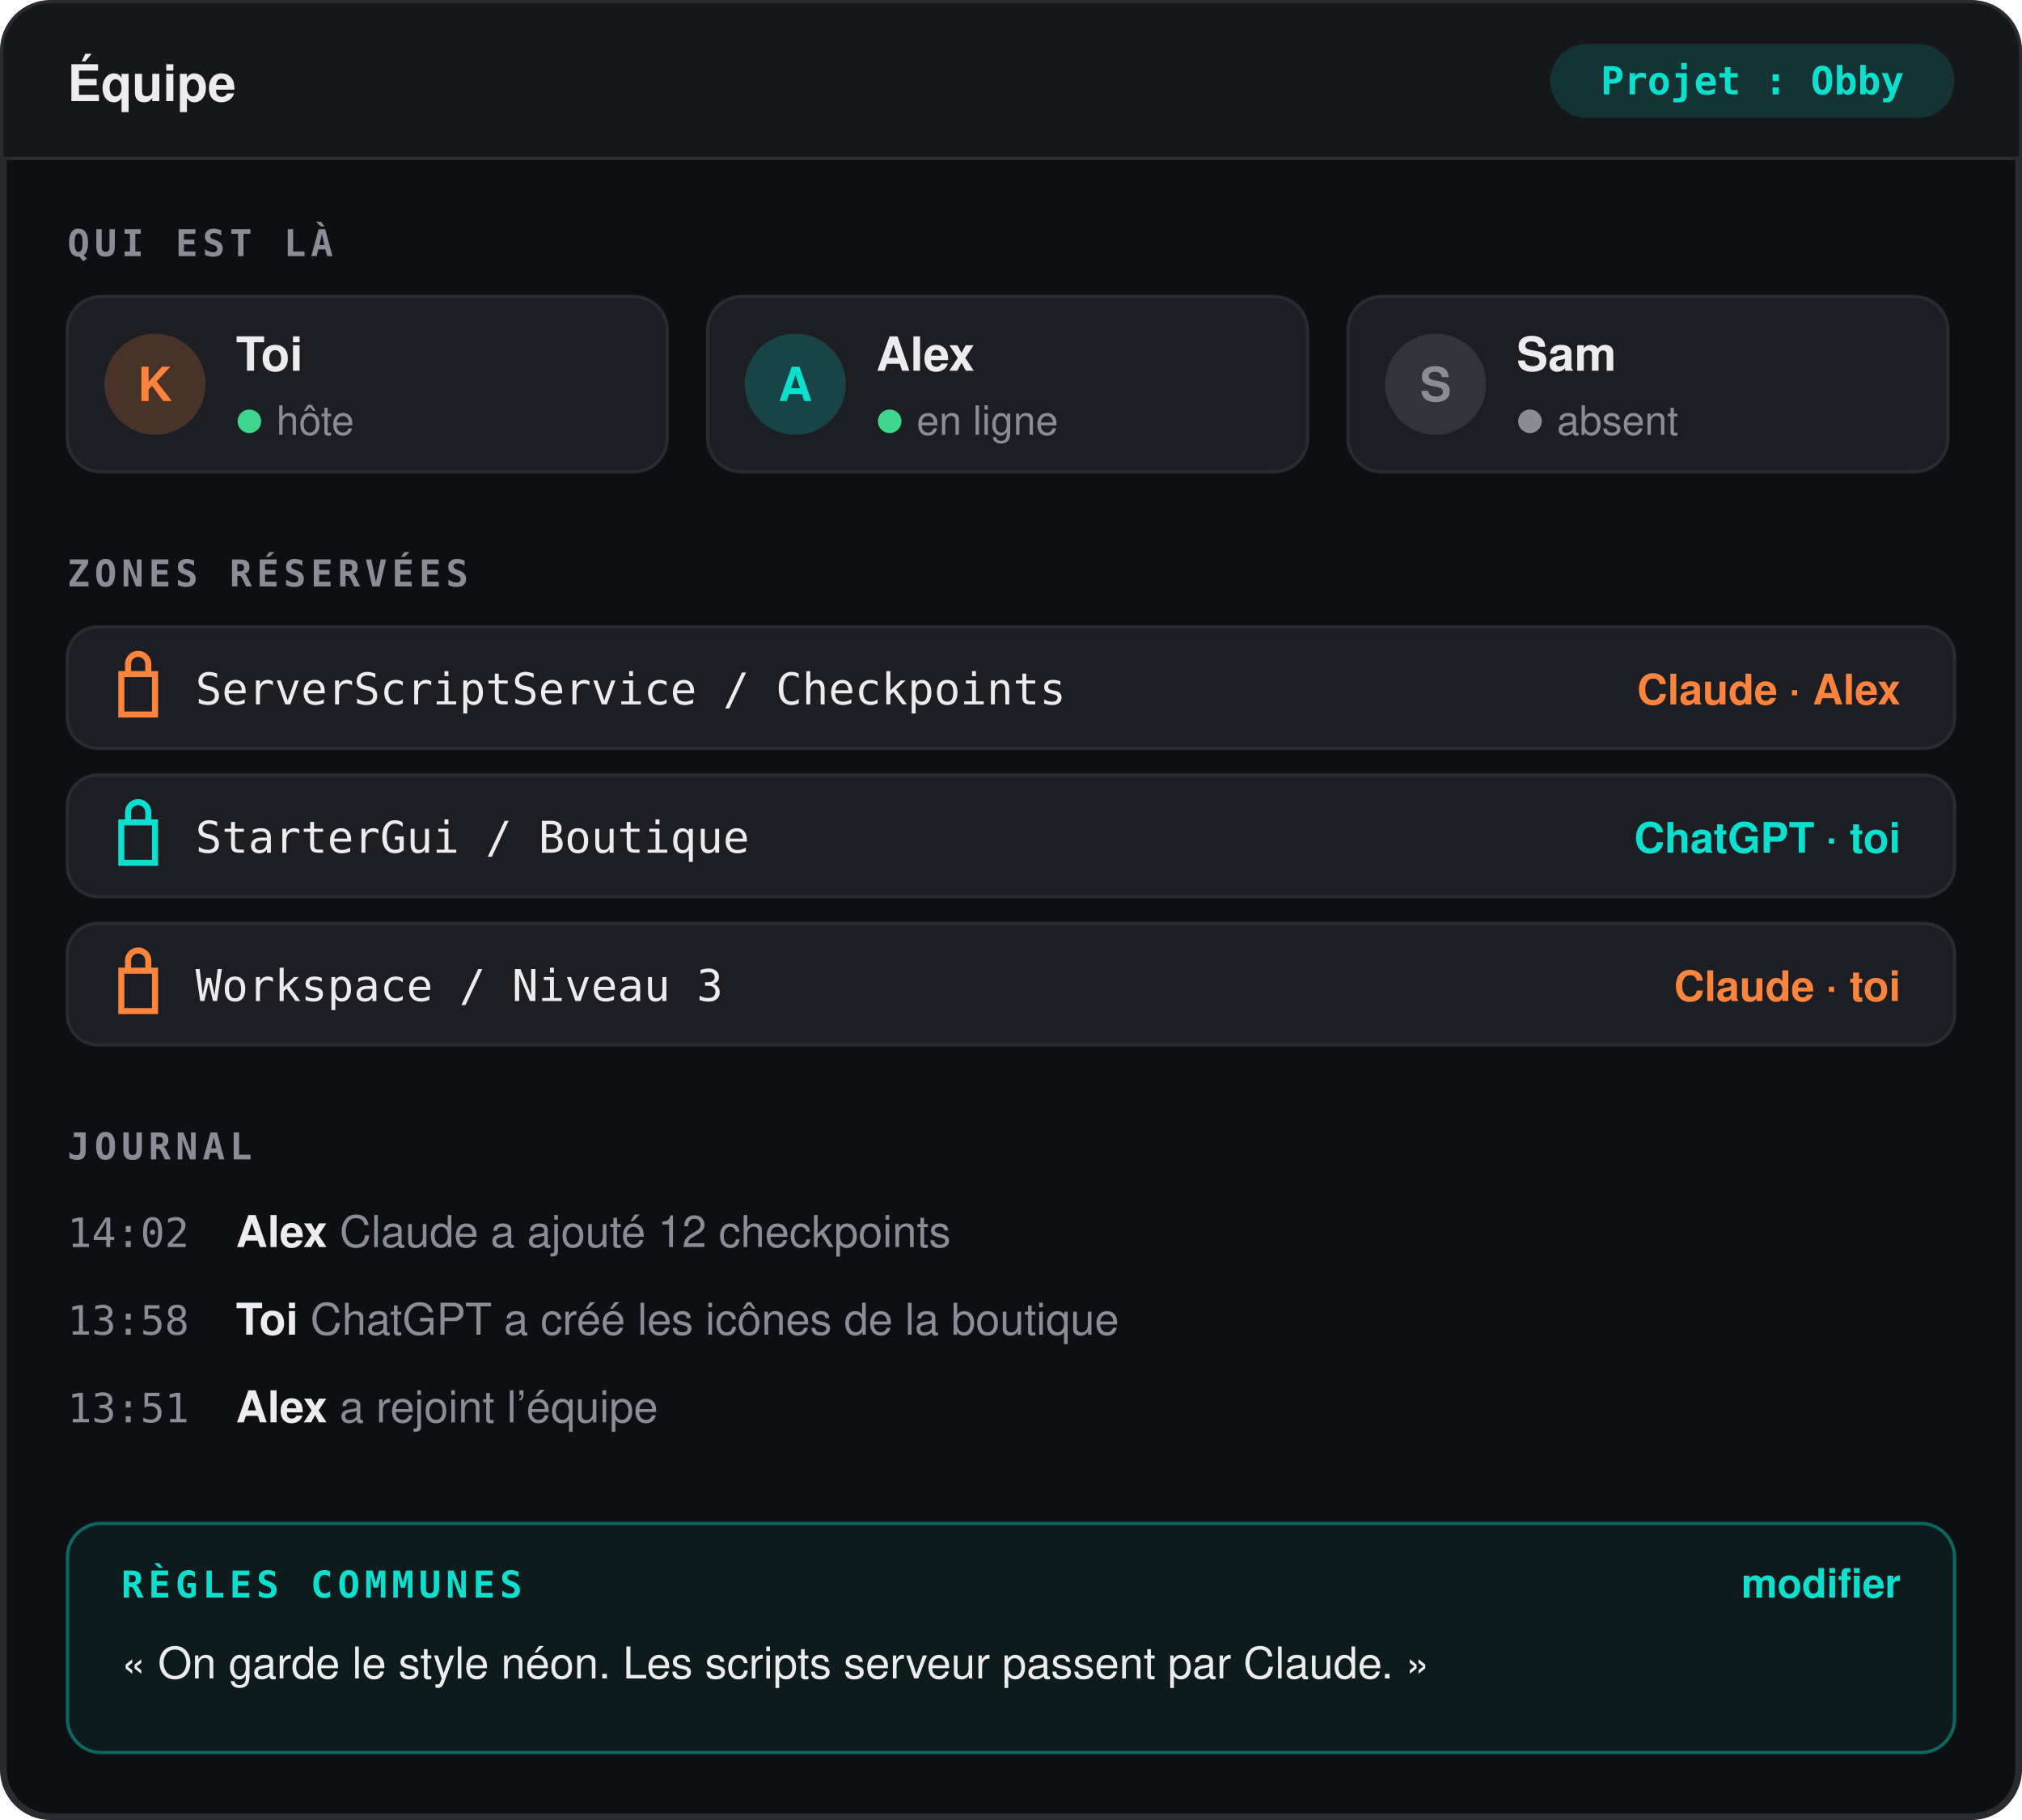
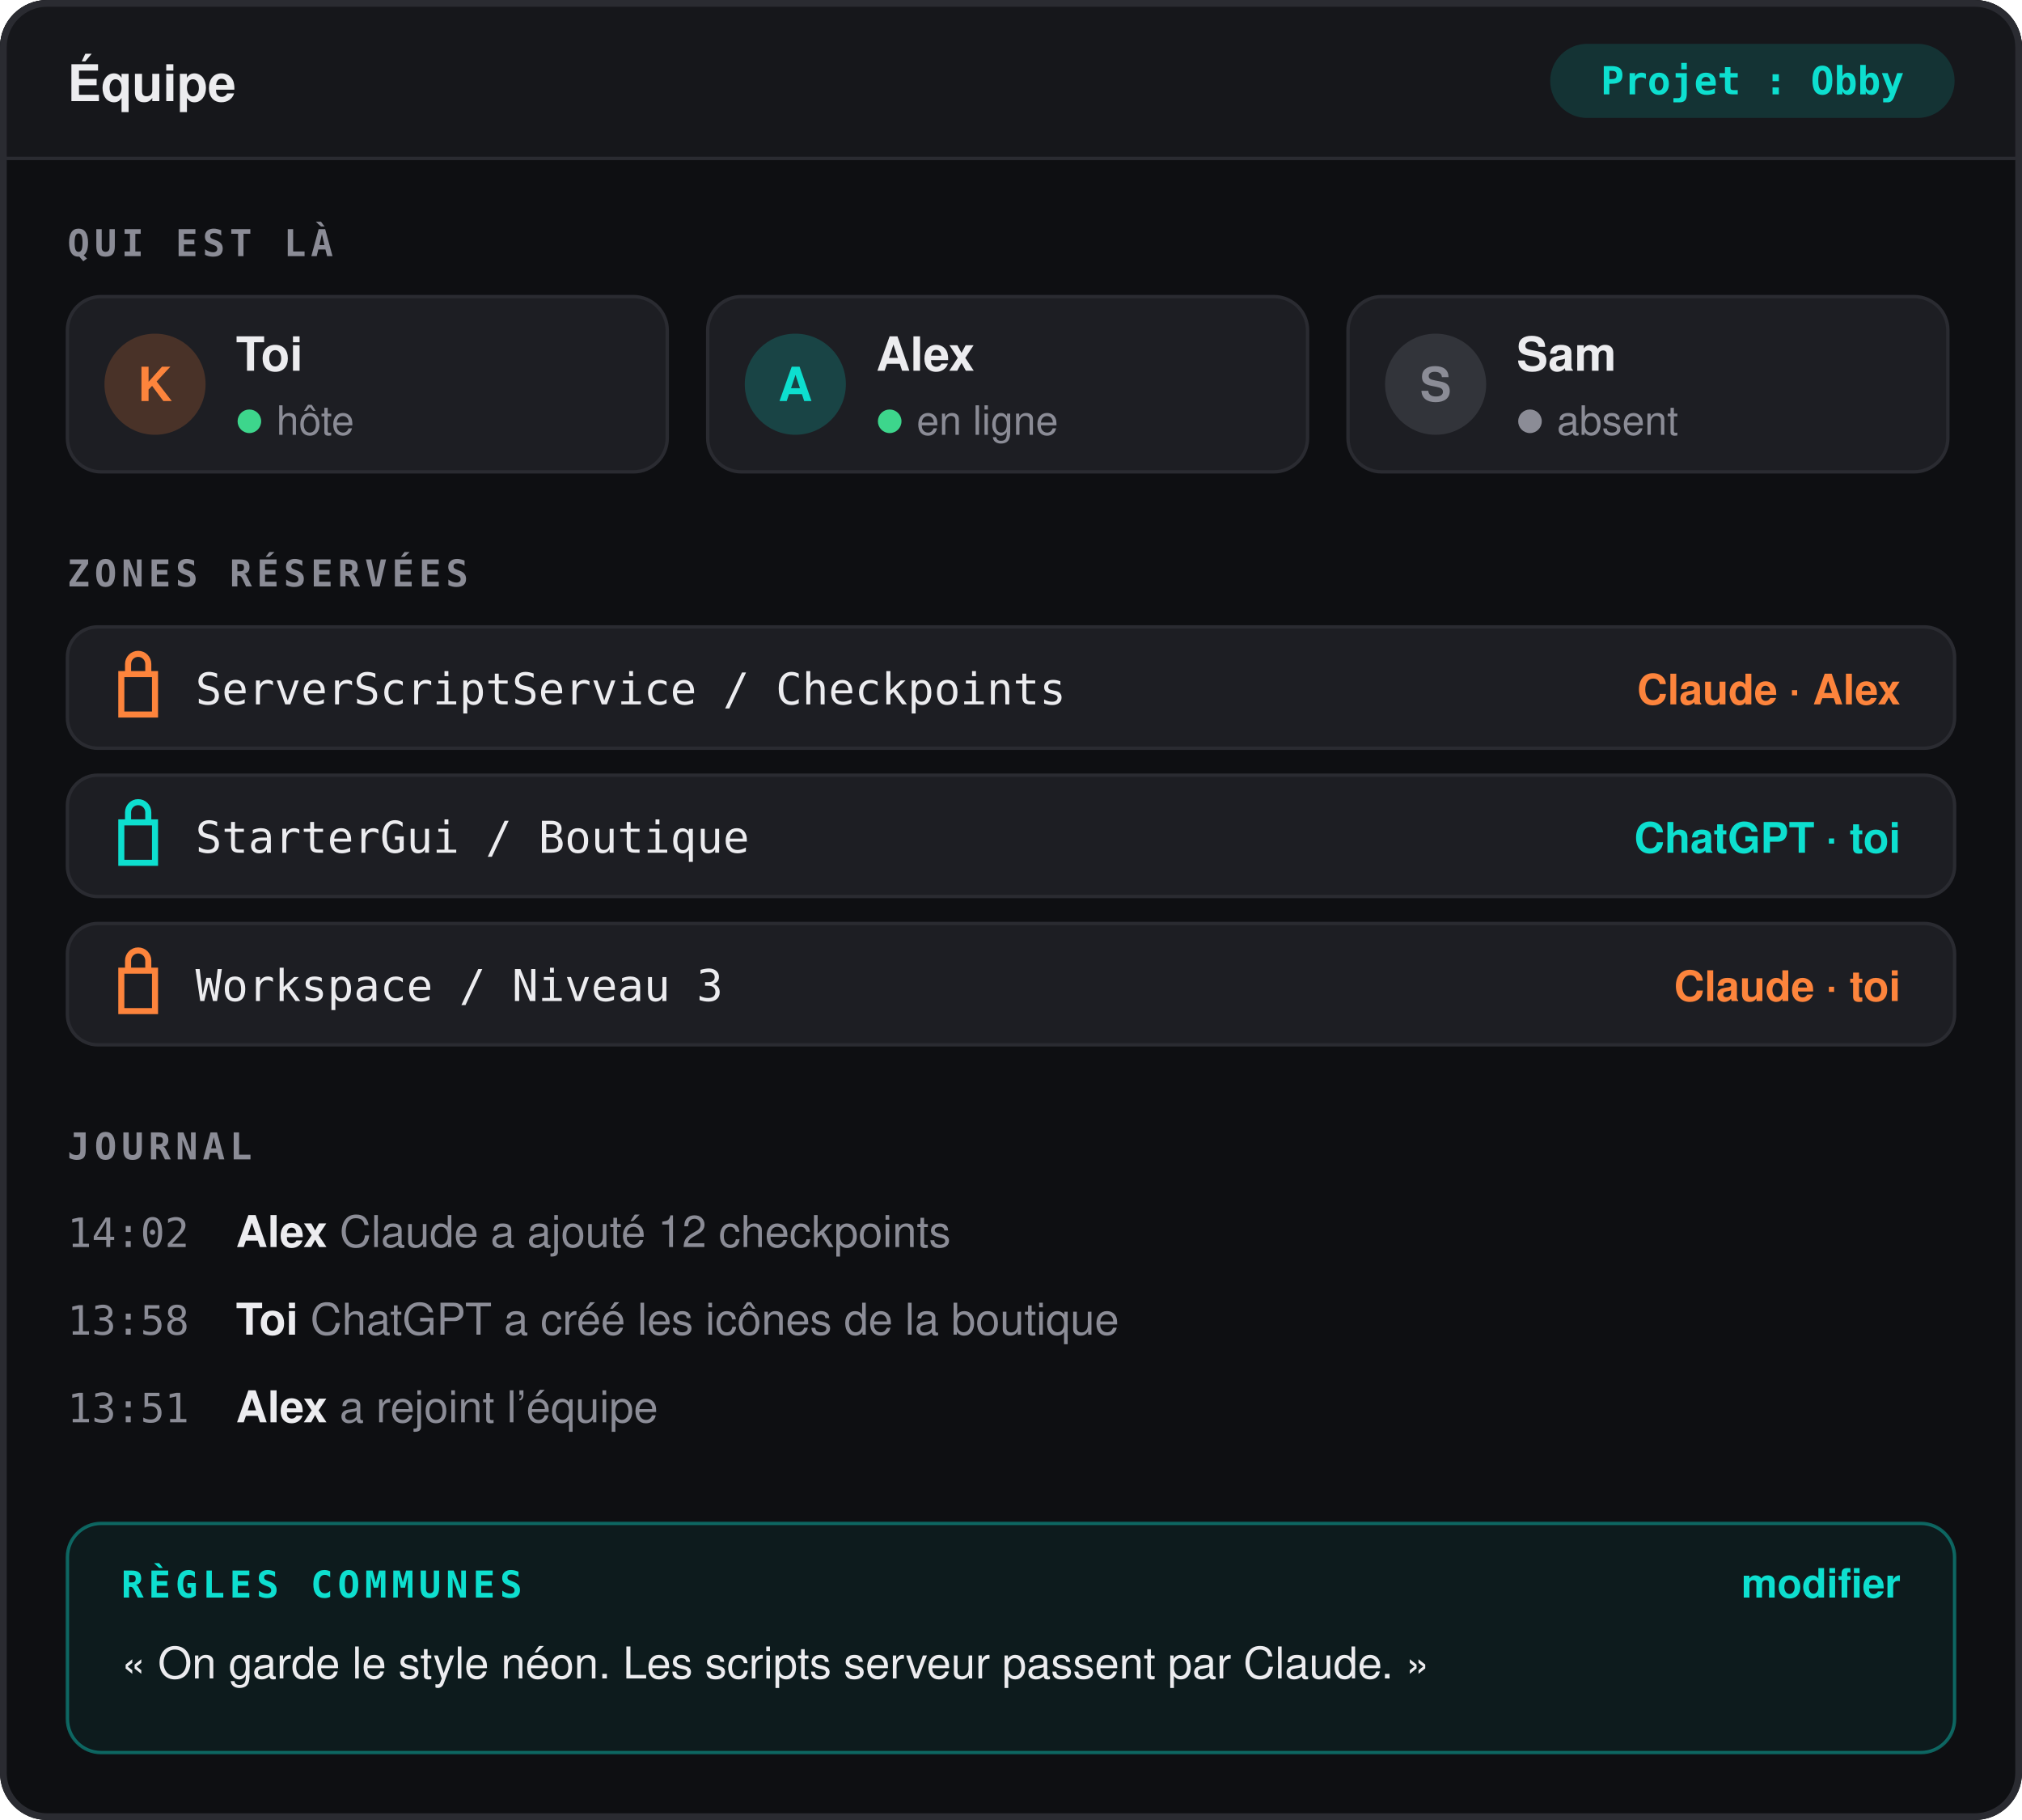
<svg xmlns="http://www.w3.org/2000/svg" viewBox="0 0 600 540" width="600" height="540">
  <style>.spin{animation:spin 1.1s linear infinite}@keyframes spin{to{transform:rotate(360deg)}}.pulse{animation:pulse 1.6s ease-in-out infinite}@keyframes pulse{50%{opacity:.35}}</style>
-   <rect x="1" y="1" width="598" height="538" rx="14" fill="#0E0F12" stroke="#2A2B31" stroke-width="2" />
-   <rect x="1" y="1" width="598" height="46" rx="14" fill="#16171B" />
-   <rect x="1" y="34" width="598" height="13" fill="#16171B" />
-   <line x1="1" y1="47" x2="599" y2="47" stroke="#2A2B31" />
-   <text x="20" y="30" font-family="'Segoe UI', 'Helvetica Neue', Helvetica, Arial, sans-serif" font-size="15" font-weight="700" fill="#ECECEF" text-anchor="start">Équipe</text>
-   <rect x="460" y="13" width="120" height="22" rx="11" fill="#0DDFCF" fill-opacity=".14" />
-   <text x="520.0" y="28" font-family="SFMono-Regular, Menlo, Consolas, 'DejaVu Sans Mono', monospace" font-size="11.5" font-weight="700" fill="#0DDFCF" text-anchor="middle">Projet : Obby</text>
-   <text x="20" y="76" font-family="SFMono-Regular, Menlo, Consolas, 'DejaVu Sans Mono', monospace" font-size="11" font-weight="700" fill="#8B8C96" text-anchor="start" letter-spacing="1.4">QUI EST LÀ</text>
-   <rect x="20" y="88" width="178" height="52" rx="10" fill="#1D1E23" stroke="#2A2B31" />
-   <circle cx="46" cy="114" r="15" fill="#FD843C" fill-opacity=".2" />
-   <text x="46" y="119" font-family="'Segoe UI', 'Helvetica Neue', Helvetica, Arial, sans-serif" font-size="14" font-weight="800" fill="#FD843C" text-anchor="middle">K</text>
-   <text x="70" y="110" font-family="'Segoe UI', 'Helvetica Neue', Helvetica, Arial, sans-serif" font-size="14" font-weight="700" fill="#ECECEF" text-anchor="start">Toi</text>
-   <circle cx="74" cy="125" r="3.5" fill="#3DD68C" />
-   <text x="82" y="129" font-family="'Segoe UI', 'Helvetica Neue', Helvetica, Arial, sans-serif" font-size="12" font-weight="400" fill="#8B8C96" text-anchor="start">hôte</text>
-   <rect x="210" y="88" width="178" height="52" rx="10" fill="#1D1E23" stroke="#2A2B31" />
-   <circle cx="236" cy="114" r="15" fill="#0DDFCF" fill-opacity=".2" />
-   <text x="236" y="119" font-family="'Segoe UI', 'Helvetica Neue', Helvetica, Arial, sans-serif" font-size="14" font-weight="800" fill="#0DDFCF" text-anchor="middle">A</text>
-   <text x="260" y="110" font-family="'Segoe UI', 'Helvetica Neue', Helvetica, Arial, sans-serif" font-size="14" font-weight="700" fill="#ECECEF" text-anchor="start">Alex</text>
-   <circle cx="264" cy="125" r="3.5" fill="#3DD68C" />
-   <text x="272" y="129" font-family="'Segoe UI', 'Helvetica Neue', Helvetica, Arial, sans-serif" font-size="12" font-weight="400" fill="#8B8C96" text-anchor="start">en ligne</text>
-   <rect x="400" y="88" width="178" height="52" rx="10" fill="#1D1E23" stroke="#2A2B31" />
-   <circle cx="426" cy="114" r="15" fill="#8B8C96" fill-opacity=".2" />
-   <text x="426" y="119" font-family="'Segoe UI', 'Helvetica Neue', Helvetica, Arial, sans-serif" font-size="14" font-weight="800" fill="#8B8C96" text-anchor="middle">S</text>
-   <text x="450" y="110" font-family="'Segoe UI', 'Helvetica Neue', Helvetica, Arial, sans-serif" font-size="14" font-weight="700" fill="#ECECEF" text-anchor="start">Sam</text>
-   <circle cx="454" cy="125" r="3.5" fill="#8B8C96" />
-   <text x="462" y="129" font-family="'Segoe UI', 'Helvetica Neue', Helvetica, Arial, sans-serif" font-size="12" font-weight="400" fill="#8B8C96" text-anchor="start">absent</text>
-   <text x="20" y="174" font-family="SFMono-Regular, Menlo, Consolas, 'DejaVu Sans Mono', monospace" font-size="11" font-weight="700" fill="#8B8C96" text-anchor="start" letter-spacing="1.4">ZONES RÉSERVÉES</text>
-   <rect x="20" y="186" width="560" height="36" rx="9" fill="#1D1E23" stroke="#2A2B31" />
-   <path d="M36 200h10v12h-10z M38 200v-3a3 3 0 0 1 6 0v3" stroke="#FD843C" stroke-width="1.8" fill="none" />
-   <text x="58" y="209" font-family="SFMono-Regular, Menlo, Consolas, 'DejaVu Sans Mono', monospace" font-size="13" font-weight="400" fill="#ECECEF" text-anchor="start">ServerScriptService / Checkpoints</text>
-   <text x="564" y="209" font-family="'Segoe UI', 'Helvetica Neue', Helvetica, Arial, sans-serif" font-size="12.5" font-weight="700" fill="#FD843C" text-anchor="end">Claude · Alex</text>
-   <rect x="20" y="230" width="560" height="36" rx="9" fill="#1D1E23" stroke="#2A2B31" />
-   <path d="M36 244h10v12h-10z M38 244v-3a3 3 0 0 1 6 0v3" stroke="#0DDFCF" stroke-width="1.8" fill="none" />
-   <text x="58" y="253" font-family="SFMono-Regular, Menlo, Consolas, 'DejaVu Sans Mono', monospace" font-size="13" font-weight="400" fill="#ECECEF" text-anchor="start">StarterGui / Boutique</text>
-   <text x="564" y="253" font-family="'Segoe UI', 'Helvetica Neue', Helvetica, Arial, sans-serif" font-size="12.5" font-weight="700" fill="#0DDFCF" text-anchor="end">ChatGPT · toi</text>
-   <rect x="20" y="274" width="560" height="36" rx="9" fill="#1D1E23" stroke="#2A2B31" />
-   <path d="M36 288h10v12h-10z M38 288v-3a3 3 0 0 1 6 0v3" stroke="#FD843C" stroke-width="1.8" fill="none" />
-   <text x="58" y="297" font-family="SFMono-Regular, Menlo, Consolas, 'DejaVu Sans Mono', monospace" font-size="13" font-weight="400" fill="#ECECEF" text-anchor="start">Workspace / Niveau 3</text>
-   <text x="564" y="297" font-family="'Segoe UI', 'Helvetica Neue', Helvetica, Arial, sans-serif" font-size="12.5" font-weight="700" fill="#FD843C" text-anchor="end">Claude · toi</text>
-   <text x="20" y="344" font-family="SFMono-Regular, Menlo, Consolas, 'DejaVu Sans Mono', monospace" font-size="11" font-weight="700" fill="#8B8C96" text-anchor="start" letter-spacing="1.4">JOURNAL</text>
-   <text x="20" y="370" font-family="SFMono-Regular, Menlo, Consolas, 'DejaVu Sans Mono', monospace" font-size="12" font-weight="400" fill="#8B8C96" text-anchor="start">14:02</text>
-   <text x="70" y="370" font-family="'Segoe UI', 'Helvetica Neue', Helvetica, Arial, sans-serif" font-size="13" font-weight="400" fill="#8B8C96" text-anchor="start">
-     <tspan font-weight="700" fill="#ECECEF">Alex</tspan>  Claude a ajouté 12 checkpoints</text>
-   <text x="20" y="396" font-family="SFMono-Regular, Menlo, Consolas, 'DejaVu Sans Mono', monospace" font-size="12" font-weight="400" fill="#8B8C96" text-anchor="start">13:58</text>
-   <text x="70" y="396" font-family="'Segoe UI', 'Helvetica Neue', Helvetica, Arial, sans-serif" font-size="13" font-weight="400" fill="#8B8C96" text-anchor="start">
-     <tspan font-weight="700" fill="#ECECEF">Toi</tspan>  ChatGPT a créé les icônes de la boutique</text>
-   <text x="20" y="422" font-family="SFMono-Regular, Menlo, Consolas, 'DejaVu Sans Mono', monospace" font-size="12" font-weight="400" fill="#8B8C96" text-anchor="start">13:51</text>
-   <text x="70" y="422" font-family="'Segoe UI', 'Helvetica Neue', Helvetica, Arial, sans-serif" font-size="13" font-weight="400" fill="#8B8C96" text-anchor="start">
-     <tspan font-weight="700" fill="#ECECEF">Alex</tspan>  a rejoint l’équipe</text>
-   <rect x="20" y="452" width="560" height="68" rx="10" fill="#0DDFCF" fill-opacity=".06" stroke="#0DDFCF" stroke-opacity=".4" />
-   <text x="36" y="474" font-family="SFMono-Regular, Menlo, Consolas, 'DejaVu Sans Mono', monospace" font-size="11" font-weight="700" fill="#0DDFCF" text-anchor="start" letter-spacing="1.4">RÈGLES COMMUNES</text>
-   <text x="36" y="498" font-family="'Segoe UI', 'Helvetica Neue', Helvetica, Arial, sans-serif" font-size="13" font-weight="400" fill="#ECECEF" text-anchor="start">« On garde le style néon. Les scripts serveur passent par Claude. »</text>
-   <text x="564" y="474" font-family="'Segoe UI', 'Helvetica Neue', Helvetica, Arial, sans-serif" font-size="12" font-weight="600" fill="#0DDFCF" text-anchor="end">modifier</text>
+   <defs>
+     <clipPath id="win">
+       <rect width="600" height="540" rx="14" />
+     </clipPath>
+   </defs>
+   <g clip-path="url(#win)">
+     <rect width="600" height="540" fill="#0E0F12" />
+     <rect width="600" height="47" fill="#16171B" />
+     <line x1="0" y1="47" x2="600" y2="47" stroke="#2A2B31" />
+     <text x="20" y="30" font-family="'Segoe UI', 'Helvetica Neue', Helvetica, Arial, sans-serif" font-size="15" font-weight="700" fill="#ECECEF" text-anchor="start">Équipe</text>
+     <rect x="460" y="13" width="120" height="22" rx="11" fill="#0DDFCF" fill-opacity=".14" />
+     <text x="520.0" y="28" font-family="SFMono-Regular, Menlo, Consolas, 'DejaVu Sans Mono', monospace" font-size="11.5" font-weight="700" fill="#0DDFCF" text-anchor="middle">Projet : Obby</text>
+     <text x="20" y="76" font-family="SFMono-Regular, Menlo, Consolas, 'DejaVu Sans Mono', monospace" font-size="11" font-weight="700" fill="#8B8C96" text-anchor="start" letter-spacing="1.4">QUI EST LÀ</text>
+     <rect x="20" y="88" width="178" height="52" rx="10" fill="#1D1E23" stroke="#2A2B31" />
+     <circle cx="46" cy="114" r="15" fill="#FD843C" fill-opacity=".2" />
+     <text x="46" y="119" font-family="'Segoe UI', 'Helvetica Neue', Helvetica, Arial, sans-serif" font-size="14" font-weight="800" fill="#FD843C" text-anchor="middle">K</text>
+     <text x="70" y="110" font-family="'Segoe UI', 'Helvetica Neue', Helvetica, Arial, sans-serif" font-size="14" font-weight="700" fill="#ECECEF" text-anchor="start">Toi</text>
+     <circle cx="74" cy="125" r="3.5" fill="#3DD68C" />
+     <text x="82" y="129" font-family="'Segoe UI', 'Helvetica Neue', Helvetica, Arial, sans-serif" font-size="12" font-weight="400" fill="#8B8C96" text-anchor="start">hôte</text>
+     <rect x="210" y="88" width="178" height="52" rx="10" fill="#1D1E23" stroke="#2A2B31" />
+     <circle cx="236" cy="114" r="15" fill="#0DDFCF" fill-opacity=".2" />
+     <text x="236" y="119" font-family="'Segoe UI', 'Helvetica Neue', Helvetica, Arial, sans-serif" font-size="14" font-weight="800" fill="#0DDFCF" text-anchor="middle">A</text>
+     <text x="260" y="110" font-family="'Segoe UI', 'Helvetica Neue', Helvetica, Arial, sans-serif" font-size="14" font-weight="700" fill="#ECECEF" text-anchor="start">Alex</text>
+     <circle cx="264" cy="125" r="3.5" fill="#3DD68C" />
+     <text x="272" y="129" font-family="'Segoe UI', 'Helvetica Neue', Helvetica, Arial, sans-serif" font-size="12" font-weight="400" fill="#8B8C96" text-anchor="start">en ligne</text>
+     <rect x="400" y="88" width="178" height="52" rx="10" fill="#1D1E23" stroke="#2A2B31" />
+     <circle cx="426" cy="114" r="15" fill="#8B8C96" fill-opacity=".2" />
+     <text x="426" y="119" font-family="'Segoe UI', 'Helvetica Neue', Helvetica, Arial, sans-serif" font-size="14" font-weight="800" fill="#8B8C96" text-anchor="middle">S</text>
+     <text x="450" y="110" font-family="'Segoe UI', 'Helvetica Neue', Helvetica, Arial, sans-serif" font-size="14" font-weight="700" fill="#ECECEF" text-anchor="start">Sam</text>
+     <circle cx="454" cy="125" r="3.5" fill="#8B8C96" />
+     <text x="462" y="129" font-family="'Segoe UI', 'Helvetica Neue', Helvetica, Arial, sans-serif" font-size="12" font-weight="400" fill="#8B8C96" text-anchor="start">absent</text>
+     <text x="20" y="174" font-family="SFMono-Regular, Menlo, Consolas, 'DejaVu Sans Mono', monospace" font-size="11" font-weight="700" fill="#8B8C96" text-anchor="start" letter-spacing="1.4">ZONES RÉSERVÉES</text>
+     <rect x="20" y="186" width="560" height="36" rx="9" fill="#1D1E23" stroke="#2A2B31" />
+     <path d="M36 200h10v12h-10z M38 200v-3a3 3 0 0 1 6 0v3" stroke="#FD843C" stroke-width="1.8" fill="none" />
+     <text x="58" y="209" font-family="SFMono-Regular, Menlo, Consolas, 'DejaVu Sans Mono', monospace" font-size="13" font-weight="400" fill="#ECECEF" text-anchor="start">ServerScriptService / Checkpoints</text>
+     <text x="564" y="209" font-family="'Segoe UI', 'Helvetica Neue', Helvetica, Arial, sans-serif" font-size="12.5" font-weight="700" fill="#FD843C" text-anchor="end">Claude · Alex</text>
+     <rect x="20" y="230" width="560" height="36" rx="9" fill="#1D1E23" stroke="#2A2B31" />
+     <path d="M36 244h10v12h-10z M38 244v-3a3 3 0 0 1 6 0v3" stroke="#0DDFCF" stroke-width="1.8" fill="none" />
+     <text x="58" y="253" font-family="SFMono-Regular, Menlo, Consolas, 'DejaVu Sans Mono', monospace" font-size="13" font-weight="400" fill="#ECECEF" text-anchor="start">StarterGui / Boutique</text>
+     <text x="564" y="253" font-family="'Segoe UI', 'Helvetica Neue', Helvetica, Arial, sans-serif" font-size="12.5" font-weight="700" fill="#0DDFCF" text-anchor="end">ChatGPT · toi</text>
+     <rect x="20" y="274" width="560" height="36" rx="9" fill="#1D1E23" stroke="#2A2B31" />
+     <path d="M36 288h10v12h-10z M38 288v-3a3 3 0 0 1 6 0v3" stroke="#FD843C" stroke-width="1.8" fill="none" />
+     <text x="58" y="297" font-family="SFMono-Regular, Menlo, Consolas, 'DejaVu Sans Mono', monospace" font-size="13" font-weight="400" fill="#ECECEF" text-anchor="start">Workspace / Niveau 3</text>
+     <text x="564" y="297" font-family="'Segoe UI', 'Helvetica Neue', Helvetica, Arial, sans-serif" font-size="12.5" font-weight="700" fill="#FD843C" text-anchor="end">Claude · toi</text>
+     <text x="20" y="344" font-family="SFMono-Regular, Menlo, Consolas, 'DejaVu Sans Mono', monospace" font-size="11" font-weight="700" fill="#8B8C96" text-anchor="start" letter-spacing="1.4">JOURNAL</text>
+     <text x="20" y="370" font-family="SFMono-Regular, Menlo, Consolas, 'DejaVu Sans Mono', monospace" font-size="12" font-weight="400" fill="#8B8C96" text-anchor="start">14:02</text>
+     <text x="70" y="370" font-family="'Segoe UI', 'Helvetica Neue', Helvetica, Arial, sans-serif" font-size="13" font-weight="400" fill="#8B8C96" text-anchor="start">
+       <tspan font-weight="700" fill="#ECECEF">Alex</tspan>  Claude a ajouté 12 checkpoints</text>
+     <text x="20" y="396" font-family="SFMono-Regular, Menlo, Consolas, 'DejaVu Sans Mono', monospace" font-size="12" font-weight="400" fill="#8B8C96" text-anchor="start">13:58</text>
+     <text x="70" y="396" font-family="'Segoe UI', 'Helvetica Neue', Helvetica, Arial, sans-serif" font-size="13" font-weight="400" fill="#8B8C96" text-anchor="start">
+       <tspan font-weight="700" fill="#ECECEF">Toi</tspan>  ChatGPT a créé les icônes de la boutique</text>
+     <text x="20" y="422" font-family="SFMono-Regular, Menlo, Consolas, 'DejaVu Sans Mono', monospace" font-size="12" font-weight="400" fill="#8B8C96" text-anchor="start">13:51</text>
+     <text x="70" y="422" font-family="'Segoe UI', 'Helvetica Neue', Helvetica, Arial, sans-serif" font-size="13" font-weight="400" fill="#8B8C96" text-anchor="start">
+       <tspan font-weight="700" fill="#ECECEF">Alex</tspan>  a rejoint l’équipe</text>
+     <rect x="20" y="452" width="560" height="68" rx="10" fill="#0DDFCF" fill-opacity=".06" stroke="#0DDFCF" stroke-opacity=".4" />
+     <text x="36" y="474" font-family="SFMono-Regular, Menlo, Consolas, 'DejaVu Sans Mono', monospace" font-size="11" font-weight="700" fill="#0DDFCF" text-anchor="start" letter-spacing="1.4">RÈGLES COMMUNES</text>
+     <text x="36" y="498" font-family="'Segoe UI', 'Helvetica Neue', Helvetica, Arial, sans-serif" font-size="13" font-weight="400" fill="#ECECEF" text-anchor="start">« On garde le style néon. Les scripts serveur passent par Claude. »</text>
+     <text x="564" y="474" font-family="'Segoe UI', 'Helvetica Neue', Helvetica, Arial, sans-serif" font-size="12" font-weight="600" fill="#0DDFCF" text-anchor="end">modifier</text>
+   </g>
+   <rect x="1" y="1" width="598" height="538" rx="13" fill="none" stroke="#2A2B31" stroke-width="2" />
</svg>
